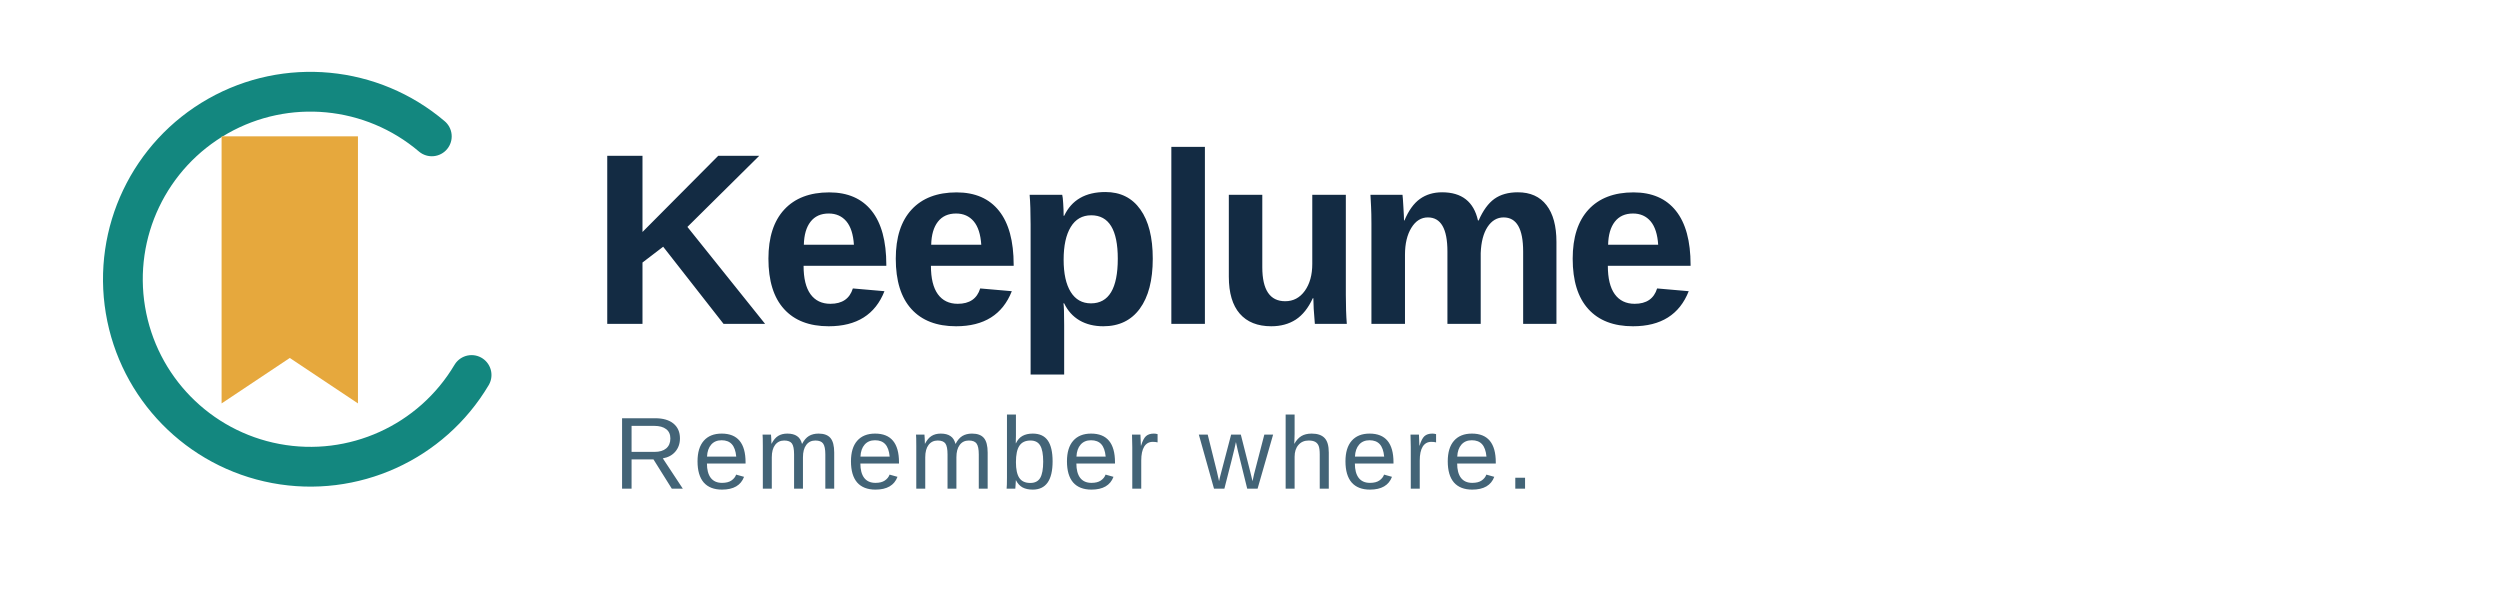
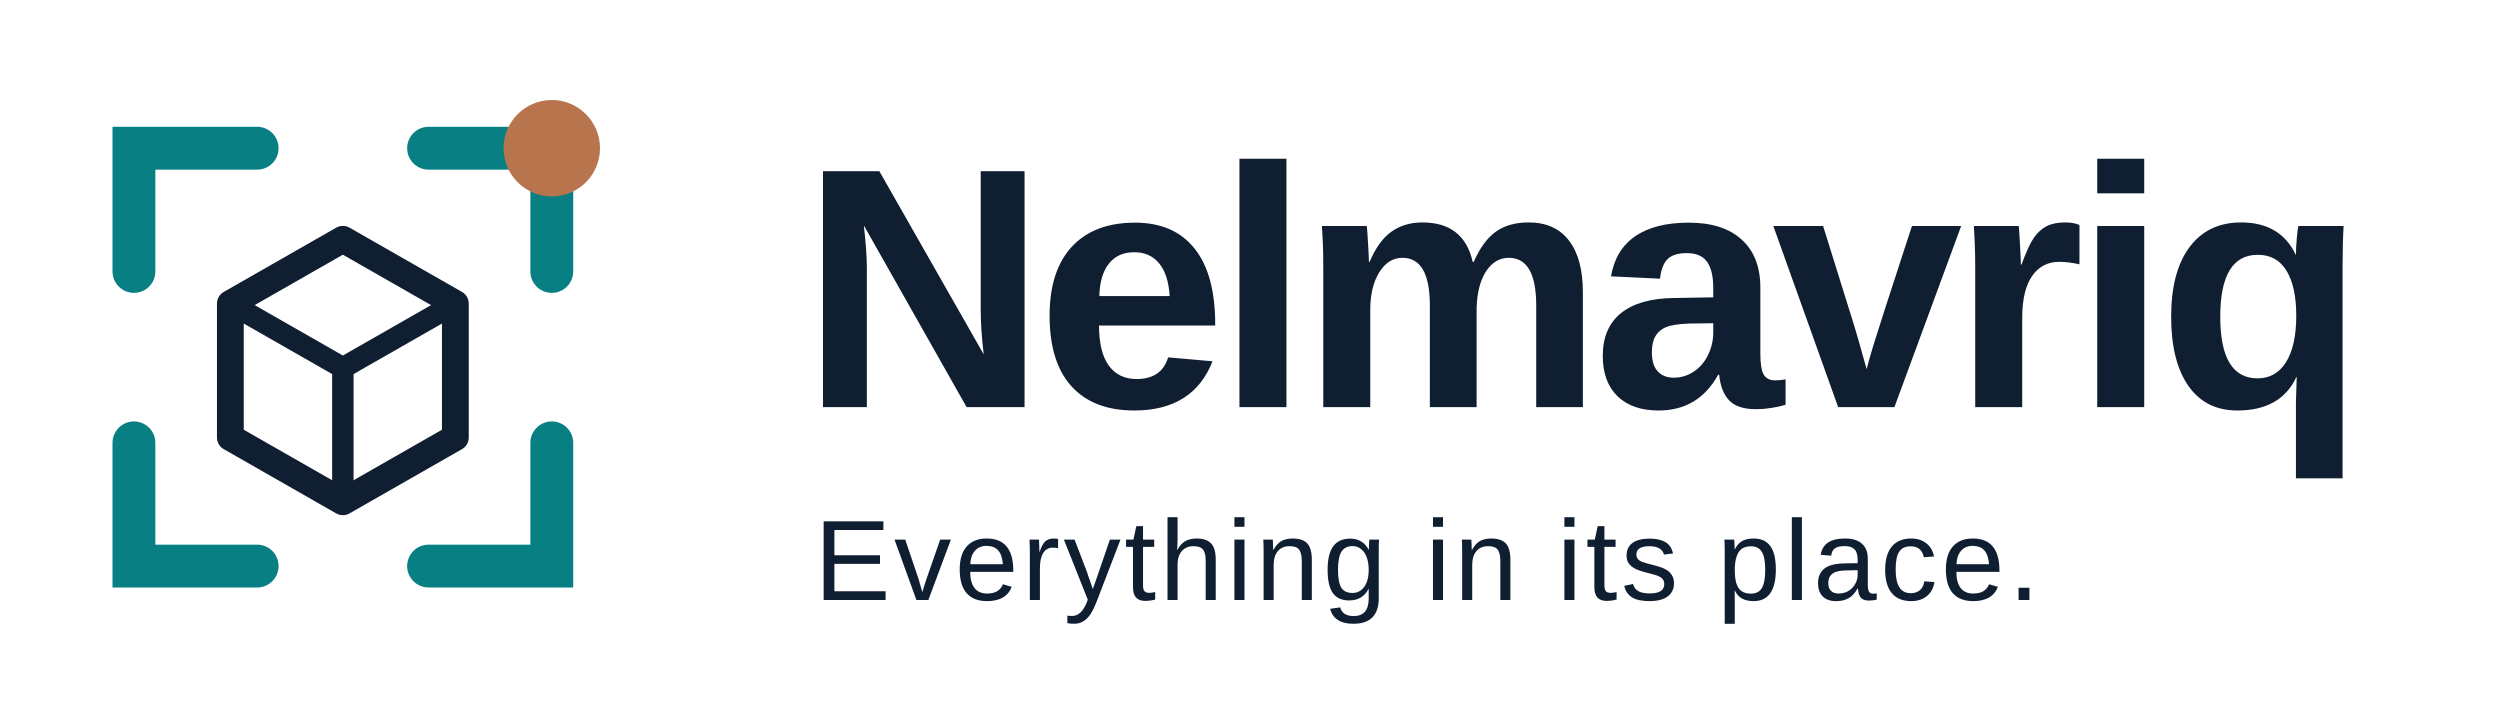
- <svg xmlns="http://www.w3.org/2000/svg" width="440" height="108" viewBox="0 0 440 108" role="img" aria-labelledby="title">
-   <g fill="none" stroke="#13877f" stroke-width="7" stroke-linecap="round">
-     <path d="M76 24A33 33 0 1 0 83 66" />
+ <svg xmlns="http://www.w3.org/2000/svg" viewBox="0 0 350 100" role="img" aria-labelledby="title">
+   <g transform="translate(0 2) scale(.75)">
+     <path d="M25 48V25h23M80 25h23v23M103 80v23H80M48 103H25V80" fill="none" stroke="#087F83" stroke-width="8" stroke-linecap="round" />
+     <path d="m43 54 21-12 21 12v25L64 91 43 79Z" fill="none" stroke="#101E32" stroke-width="5" stroke-linejoin="round" />
+     <path d="m43 54 21 12 21-12M64 66v25" fill="none" stroke="#101E32" stroke-width="4" stroke-linejoin="round" />
+     <circle cx="103" cy="25" r="9" fill="#B8754D" />
  </g>
-   <path d="M39 24h24v47L51 63 39 71z" fill="#e6a83d" />
-   <text x="104" y="57" fill="#132b43" font-family="Arial,Helvetica,sans-serif" font-size="43" font-weight="700" letter-spacing="-1.5">Keeplume</text>
-   <text x="108" y="86" fill="#436477" font-family="Arial,Helvetica,sans-serif" font-size="18" letter-spacing="1">Remember where.</text>
+   <text x="112" y="57" fill="#101E32" font-family="Segoe UI,Arial,sans-serif" font-size="48" font-weight="650" letter-spacing="-1.6">Nelmavriq</text>
+   <text x="114" y="84" fill="#101E32" font-family="Segoe UI,Arial,sans-serif" font-size="16" letter-spacing=".5">Everything in its place.</text>
</svg>
